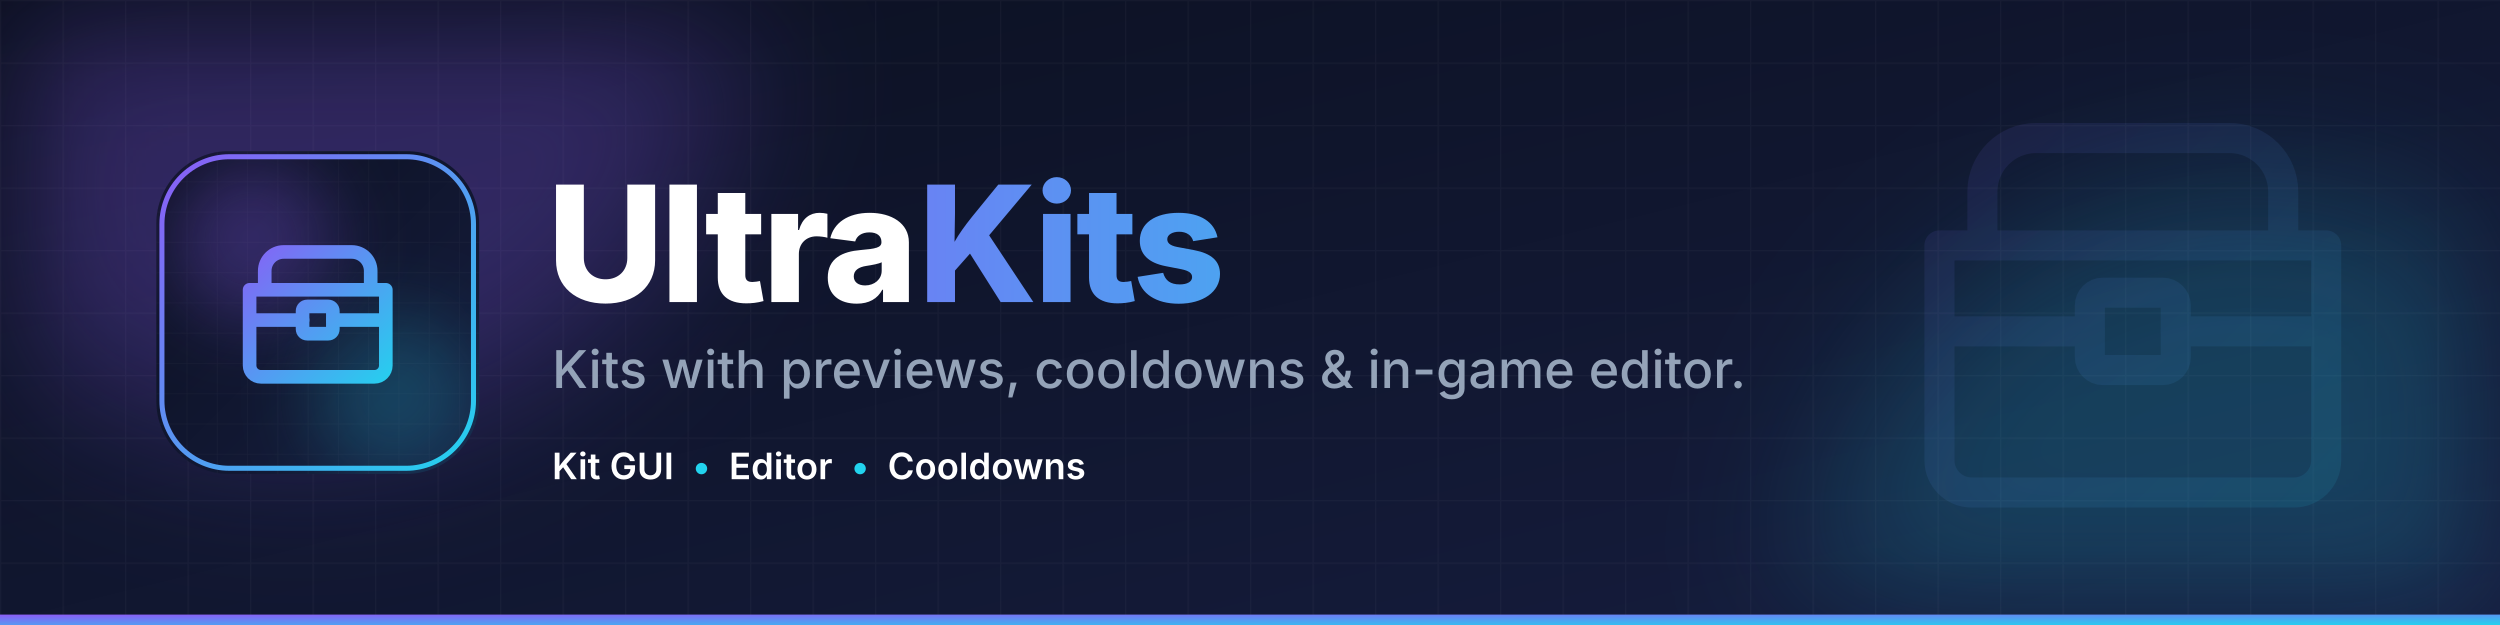
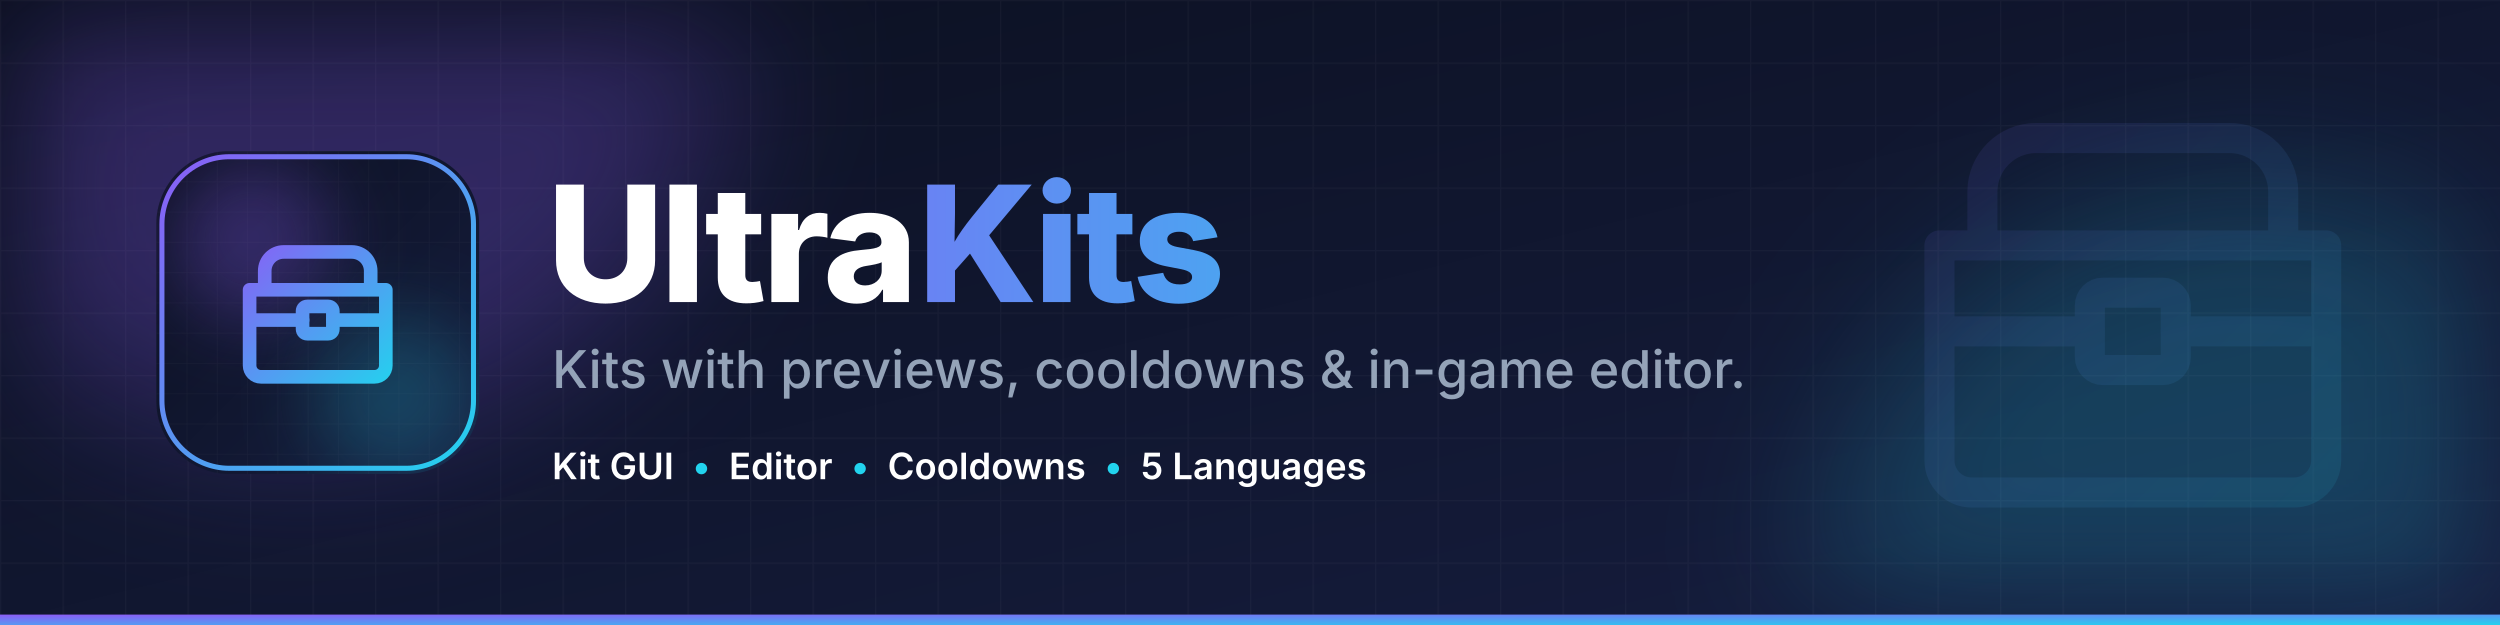
<svg xmlns="http://www.w3.org/2000/svg" viewBox="0 0 1920 480" width="1920" height="480">
  <defs>
    <linearGradient id="brand" gradientUnits="userSpaceOnUse" x1="2" y1="2" x2="22" y2="22">
      <stop offset="0" stop-color="#8B5CF6" />
      <stop offset="1" stop-color="#22D3EE" />
    </linearGradient>
    <linearGradient id="bg" x1="0" y1="0" x2="1" y2="1">
      <stop offset="0" stop-color="#0B1020" />
      <stop offset="1" stop-color="#161D3F" />
    </linearGradient>
    <linearGradient id="edge" x1="0" y1="0" x2="1" y2="1">
      <stop offset="0" stop-color="#8B5CF6" />
      <stop offset="1" stop-color="#22D3EE" />
    </linearGradient>
    <linearGradient id="word" gradientUnits="userSpaceOnUse" x1="420" y1="0" x2="1300" y2="0">
      <stop offset="0" stop-color="#8B5CF6" />
      <stop offset="1" stop-color="#22D3EE" />
    </linearGradient>
    <filter id="blur" x="-50%" y="-50%" width="200%" height="200%">
      <feGaussianBlur stdDeviation="60" />
    </filter>
    <pattern id="grid" width="48" height="48" patternUnits="userSpaceOnUse">
      <path d="M48 0H0V48" fill="none" stroke="#FFFFFF" stroke-opacity=".035" stroke-width="2" />
    </pattern>
  </defs>
  <rect width="1920" height="480" fill="url(#bg)" />
  <rect width="1920" height="480" fill="url(#grid)" />
  <circle cx="230" cy="0" r="336" fill="#8B5CF6" opacity=".28" filter="url(#blur)" />
  <circle cx="1728" cy="480" r="336" fill="#22D3EE" opacity=".20" filter="url(#blur)" />
  <rect y="472" width="1920" height="8" fill="url(#edge)" />
  <g transform="translate(1440 40) scale(16.5)" opacity=".10">
    <g fill="none" stroke="url(#brand)" stroke-width="1.4" stroke-linecap="round" stroke-linejoin="round">
      <path d="M3 9h18v10a1.5 1.5 0 0 1-1.5 1.5h-15A1.5 1.5 0 0 1 3 19zM5 9V6.5A2.5 2.5 0 0 1 7.500 4h9A2.5 2.5 0 0 1 19 6.5V9M3 13h7M14 13h7" />
      <rect x="10" y="11.2" width="4" height="3.6" rx=".6" />
    </g>
  </g>
  <g transform="translate(120 116) scale(.484375)">
    <rect width="512" height="512" rx="116" fill="url(#bg)" />
    <clipPath id="tile">
      <rect width="512" height="512" rx="116" />
    </clipPath>
    <g clip-path="url(#tile)">
      <rect width="512" height="512" fill="url(#grid)" />
      <circle cx="150" cy="140" r="130" fill="#8B5CF6" opacity=".30" filter="url(#blur)" />
      <circle cx="380" cy="390" r="130" fill="#22D3EE" opacity=".22" filter="url(#blur)" />
    </g>
    <rect x="9" y="9" width="494" height="494" rx="107" fill="none" stroke="url(#edge)" stroke-width="8" />
    <g transform="translate(112 112) scale(12)">
      <g fill="none" stroke="url(#brand)" stroke-width="1.8" stroke-linecap="round" stroke-linejoin="round">
        <path d="M3 9h18v10a1.5 1.5 0 0 1-1.5 1.5h-15A1.5 1.5 0 0 1 3 19zM5 9V6.5A2.5 2.5 0 0 1 7.500 4h9A2.5 2.5 0 0 1 19 6.5V9M3 13h7M14 13h7" />
        <rect x="10" y="11.2" width="4" height="3.6" rx=".6" />
      </g>
    </g>
  </g>
  <text x="420" y="232" font-family="Inter, 'Segoe UI', Arial, sans-serif" font-size="124" font-weight="800" letter-spacing="-3" fill="#FFFFFF">Ultra<tspan fill="url(#word)">Kits</tspan>
  </text>
  <text x="424" y="298" font-family="Inter, 'Segoe UI', Arial, sans-serif" font-size="40" font-weight="500" fill="#94A3B8">Kits with previews, cooldowns &amp; in-game editor.</text>
-   <text x="424" y="368" font-family="Inter, 'Segoe UI', Arial, sans-serif" font-size="28" font-weight="600" fill="#FFFFFF" xml:space="preserve">Kit GUI<tspan fill="#22D3EE">  •  </tspan>Editor<tspan fill="#22D3EE">  •  </tspan>Cooldowns</text>
+   <text x="424" y="368" font-family="Inter, 'Segoe UI', Arial, sans-serif" font-size="28" font-weight="600" fill="#FFFFFF" xml:space="preserve">Kit GUI<tspan fill="#22D3EE">  •  </tspan>Editor<tspan fill="#22D3EE">  •  </tspan>Cooldowns<tspan fill="#22D3EE">  •  </tspan>5 Languages</text>
</svg>
